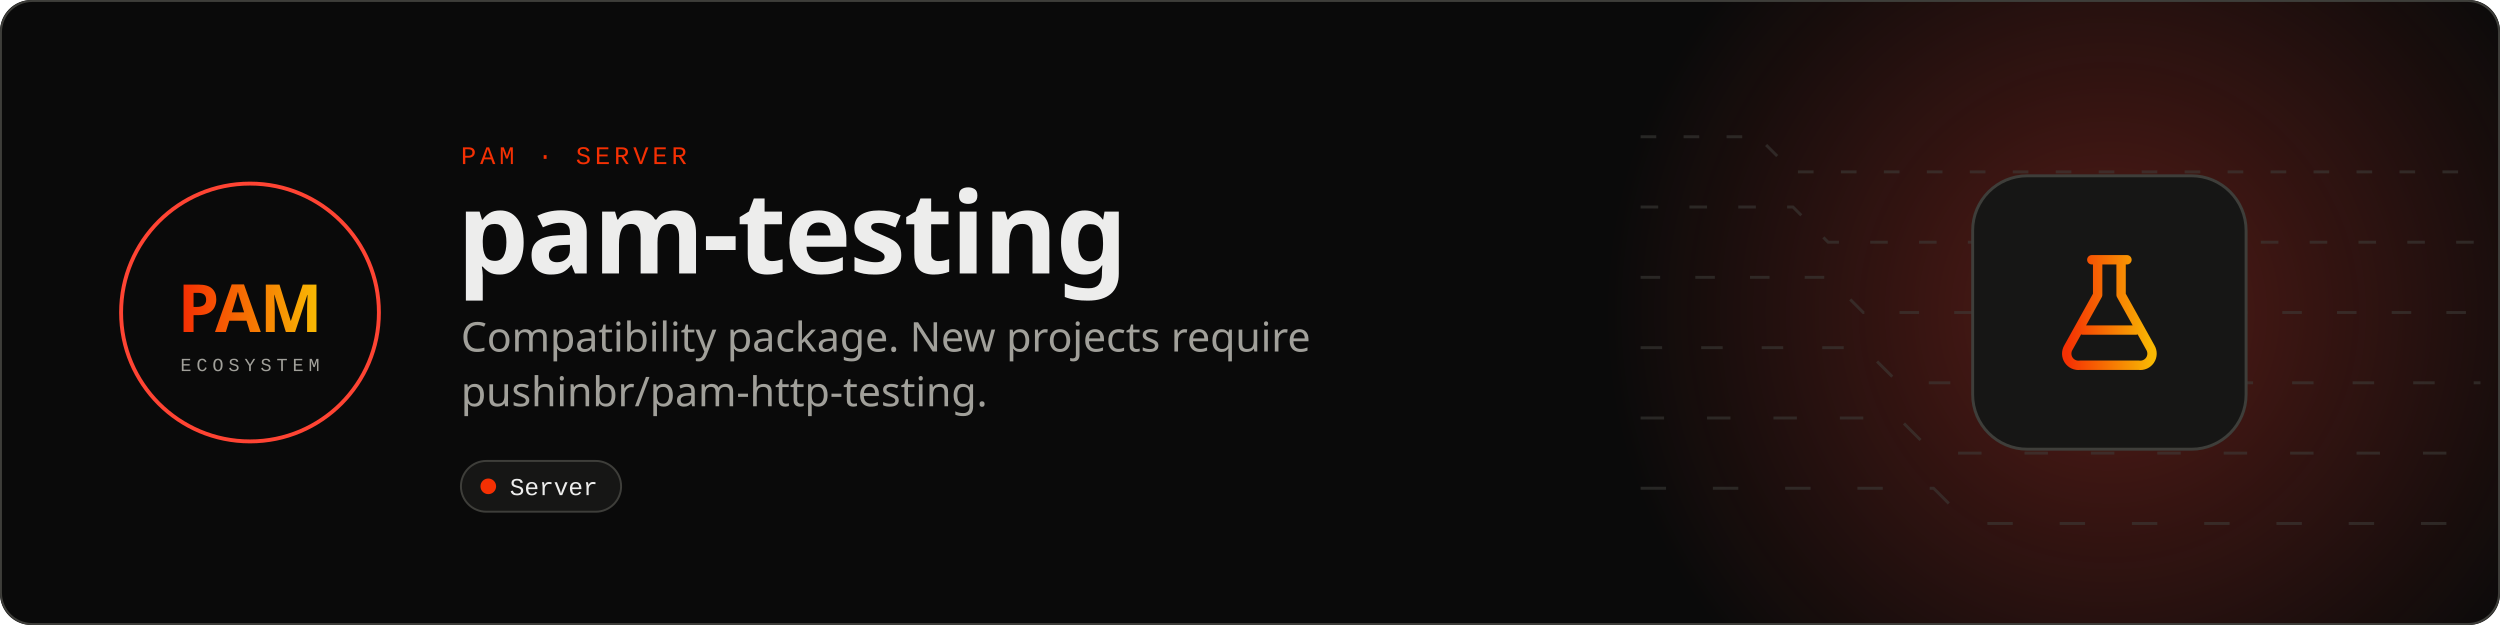
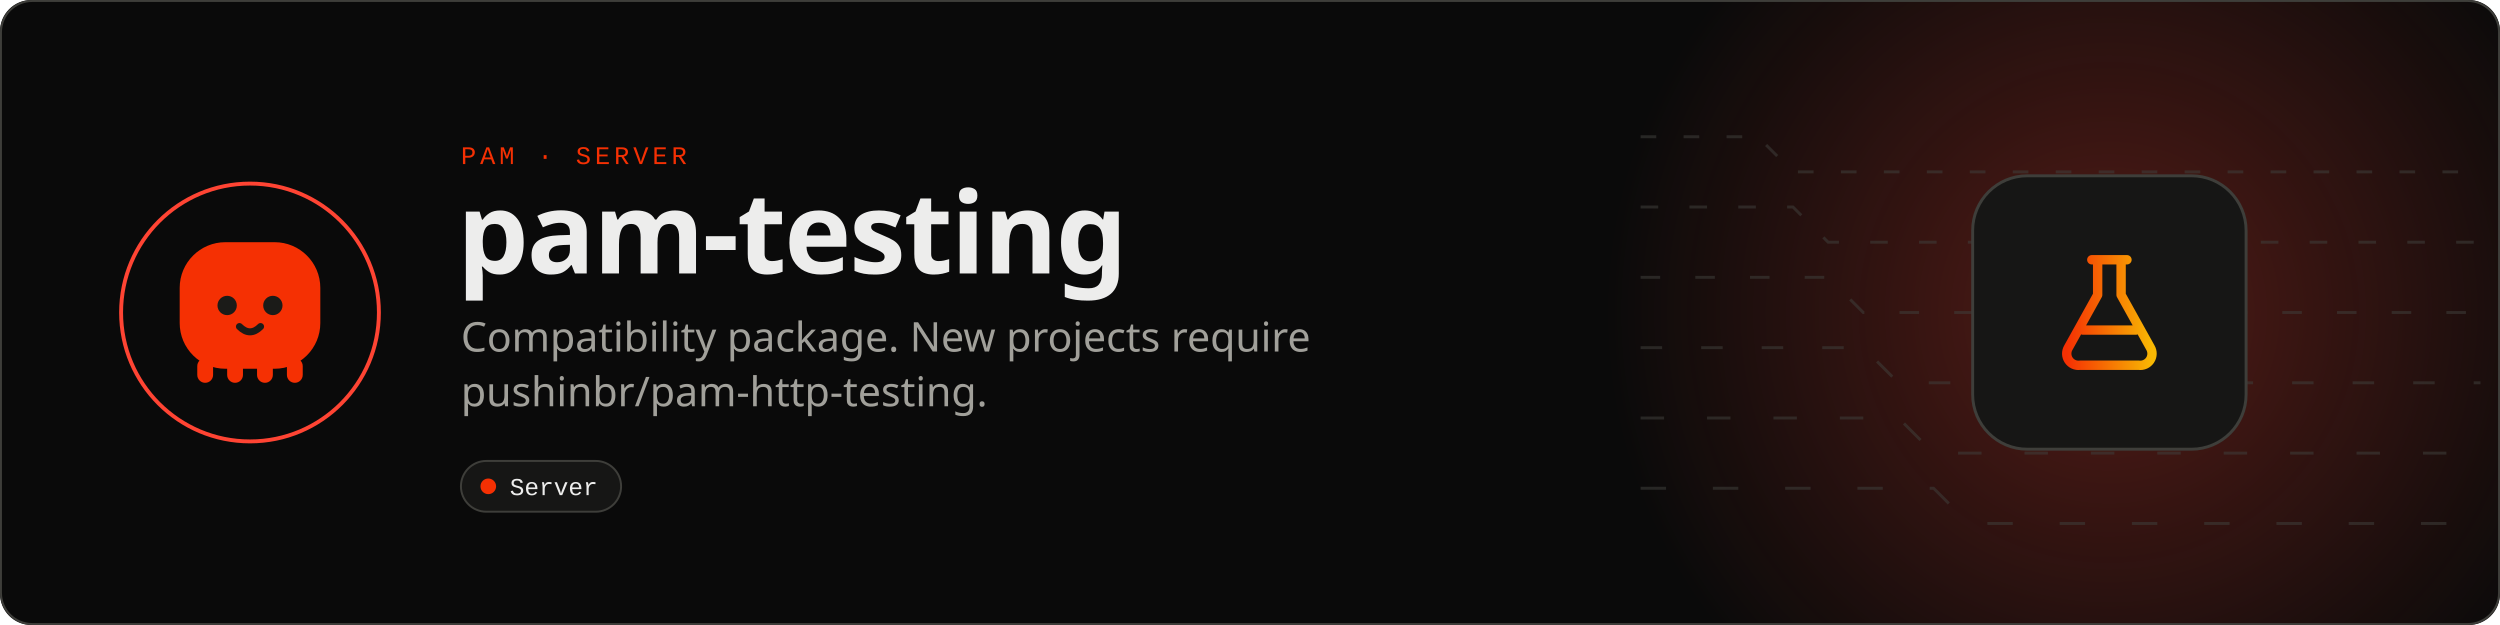
<svg xmlns="http://www.w3.org/2000/svg" viewBox="0 0 1280 320" width="1280" height="320" role="img" aria-label="pam-testing: Compatibility package. New projects require pushinbr/pam-http-testing.">
  <defs>
    <linearGradient id="pg" x1="0" y1="0" x2="1" y2="0">
      <stop offset="0" stop-color="#f53003" />
      <stop offset="1" stop-color="#f8b803" />
    </linearGradient>
    <radialGradient id="gl">
      <stop offset="0" stop-color="#ff4433" stop-opacity=".30" />
      <stop offset="1" stop-color="#ff4433" stop-opacity="0" />
    </radialGradient>
    <clipPath id="cl">
      <rect width="1280" height="320" rx="16" />
    </clipPath>
  </defs>
  <g clip-path="url(#cl)">
    <rect width="1280" height="320" fill="#0a0a0a" />
    <circle cx="1080" cy="160" r="260" fill="url(#gl)" />
    <g fill="none" stroke="#3e3e3a" stroke-width="1.5" opacity=".55">
      <path d="M840 70H900l18 18H1270" stroke-dasharray="8 14">
        <animate attributeName="stroke-dashoffset" from="0" to="-48" dur="3.0s" repeatCount="indefinite" />
      </path>
      <path d="M840 106H918l18 18H1270" stroke-dasharray="9 16">
        <animate attributeName="stroke-dashoffset" from="0" to="-48" dur="3.4s" repeatCount="indefinite" />
      </path>
      <path d="M840 142H936l18 18H1270" stroke-dasharray="10 18">
        <animate attributeName="stroke-dashoffset" from="0" to="-48" dur="3.8s" repeatCount="indefinite" />
      </path>
      <path d="M840 178H954l18 18H1270" stroke-dasharray="11 20">
        <animate attributeName="stroke-dashoffset" from="0" to="-48" dur="4.2s" repeatCount="indefinite" />
      </path>
      <path d="M840 214H972l18 18H1270" stroke-dasharray="12 22">
        <animate attributeName="stroke-dashoffset" from="0" to="-48" dur="4.6s" repeatCount="indefinite" />
      </path>
      <path d="M840 250H990l18 18H1270" stroke-dasharray="13 24">
        <animate attributeName="stroke-dashoffset" from="0" to="-48" dur="5.0s" repeatCount="indefinite" />
      </path>
    </g>
  </g>
  <rect x=".5" y=".5" width="1279" height="319" rx="16" fill="none" stroke="#3e3e3a" />
  <circle cx="128" cy="160" r="66" fill="#0a0a0a" stroke="#ff4433" stroke-width="2" />
  <circle cx="128" cy="160" r="66" fill="none" stroke="#ff4433">
    <animate attributeName="r" values="66;92" dur="3s" repeatCount="indefinite" />
    <animate attributeName="stroke-opacity" values=".5;0" dur="3s" repeatCount="indefinite" />
  </circle>
-   <text x="128" y="170" text-anchor="middle" font-family="-apple-system, BlinkMacSystemFont, 'Segoe UI', 'Noto Sans', Helvetica, Arial, sans-serif" font-weight="700" font-size="34" letter-spacing="-.5" fill="url(#pg)">PAM</text>
-   <text x="128" y="190" text-anchor="middle" font-family="ui-monospace, SFMono-Regular, 'SF Mono', Menlo, Consolas, 'Liberation Mono', monospace" font-size="9.5" letter-spacing="2.5" fill="#a1a09a">ECOSYSTEM</text>
+   <g transform="translate(74 104.2) scale(.9)">
+     <rect x="30" y="88" width="9" height="14" rx="4.5" fill="#f53003" />
+     <rect x="47" y="88" width="9" height="14" rx="4.5" fill="#f53003" />
+     <rect x="64" y="88" width="9" height="14" rx="4.5" fill="#f53003" />
+     <rect x="81" y="88" width="9" height="14" rx="4.5" fill="#f53003" />
+     <rect x="20" y="22" width="80" height="72" rx="26" fill="#f53003" />
+     <circle cx="47" cy="58" r="5.5" fill="#1b1b18" />
+     <circle cx="73" cy="58" r="5.5" fill="#1b1b18" />
+     <path d="M54 70q6 6 12 0" stroke="#1b1b18" stroke-width="4" stroke-linecap="round" fill="none" />
+   </g>
  <text x="236" y="84" font-family="ui-monospace, SFMono-Regular, 'SF Mono', Menlo, Consolas, 'Liberation Mono', monospace" font-size="13" letter-spacing="2" fill="#f53003">PAM · SERVER</text>
  <text x="234" y="140" font-family="-apple-system, BlinkMacSystemFont, 'Segoe UI', 'Noto Sans', Helvetica, Arial, sans-serif" font-weight="700" font-size="58" letter-spacing="-1" fill="#ededec">pam-testing</text>
  <text x="236" y="180" font-family="-apple-system, BlinkMacSystemFont, 'Segoe UI', 'Noto Sans', Helvetica, Arial, sans-serif" font-size="21" fill="#a1a09a">Compatibility package. New projects require</text>
  <text x="236" y="208" font-family="-apple-system, BlinkMacSystemFont, 'Segoe UI', 'Noto Sans', Helvetica, Arial, sans-serif" font-size="21" fill="#a1a09a">pushinbr/pam-http-testing.</text>
  <rect x="236" y="236" width="82" height="26" rx="13" fill="#161615" stroke="#3e3e3a" />
  <circle cx="250" cy="249" r="4" fill="#f53003" />
  <text x="261" y="253.5" font-family="ui-monospace, SFMono-Regular, 'SF Mono', Menlo, Consolas, 'Liberation Mono', monospace" font-size="12.5" fill="#ededec">Server</text>
  <rect x="1010" y="90" width="140" height="140" rx="28" fill="#161615" stroke="#3e3e3a" stroke-width="1.5" />
  <g transform="translate(1044 124) scale(3)" fill="none" stroke="url(#pg)" stroke-width="1.6" stroke-linecap="round" stroke-linejoin="round">
    <path d="M9 3h6M10 3v6l-5 9a2 2 0 0 0 2 3h10a2 2 0 0 0 2-3l-5-9V3M7.5 15h9" />
  </g>
</svg>
